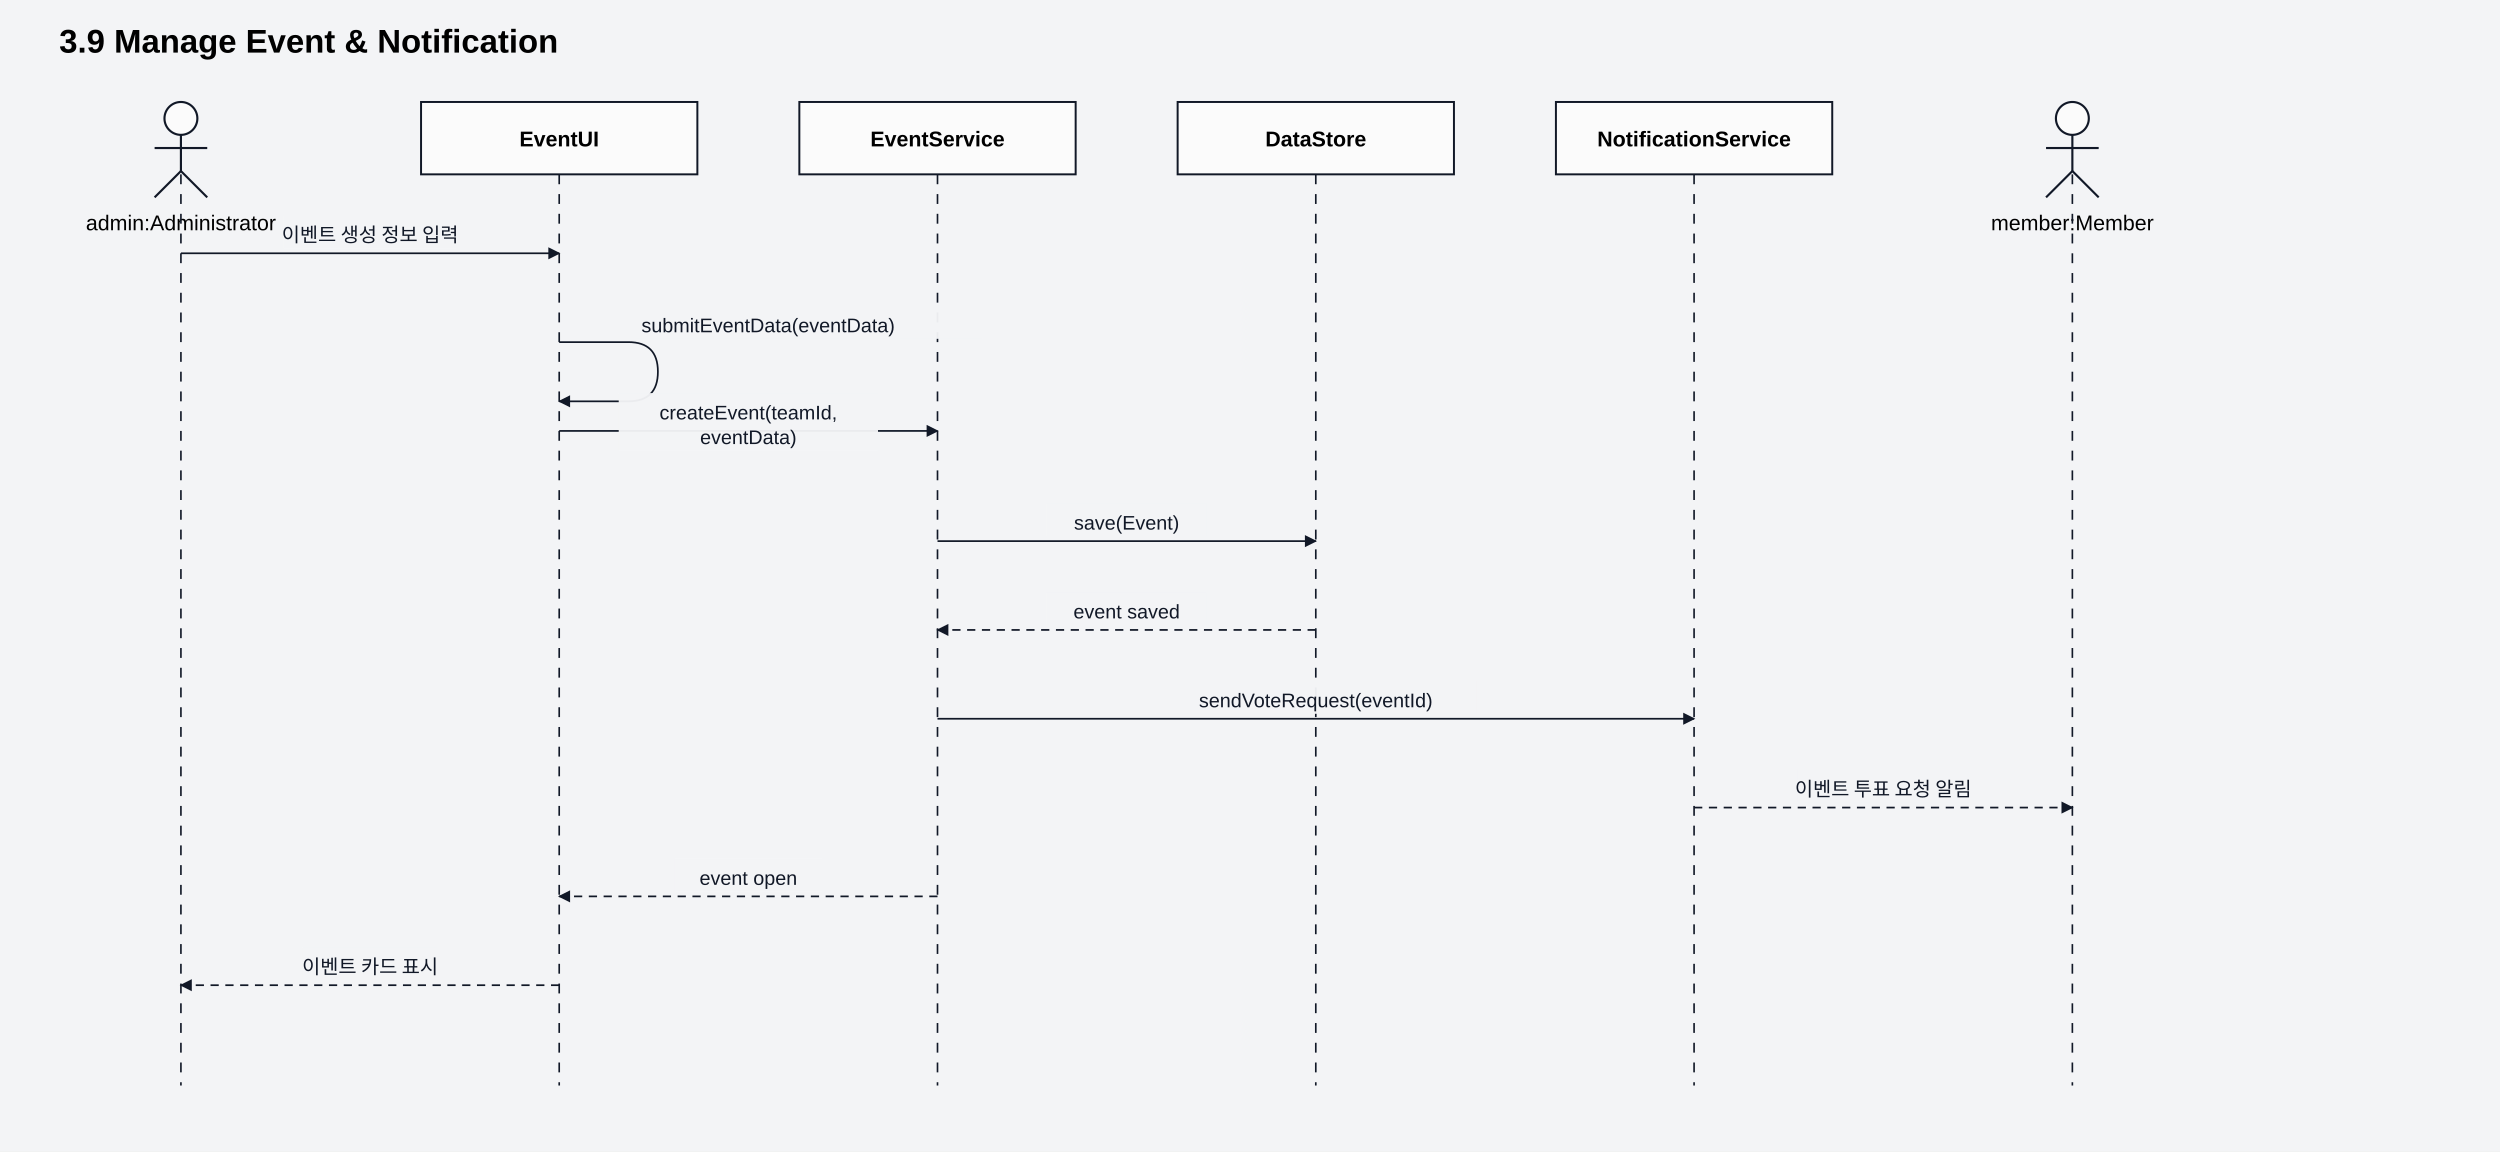
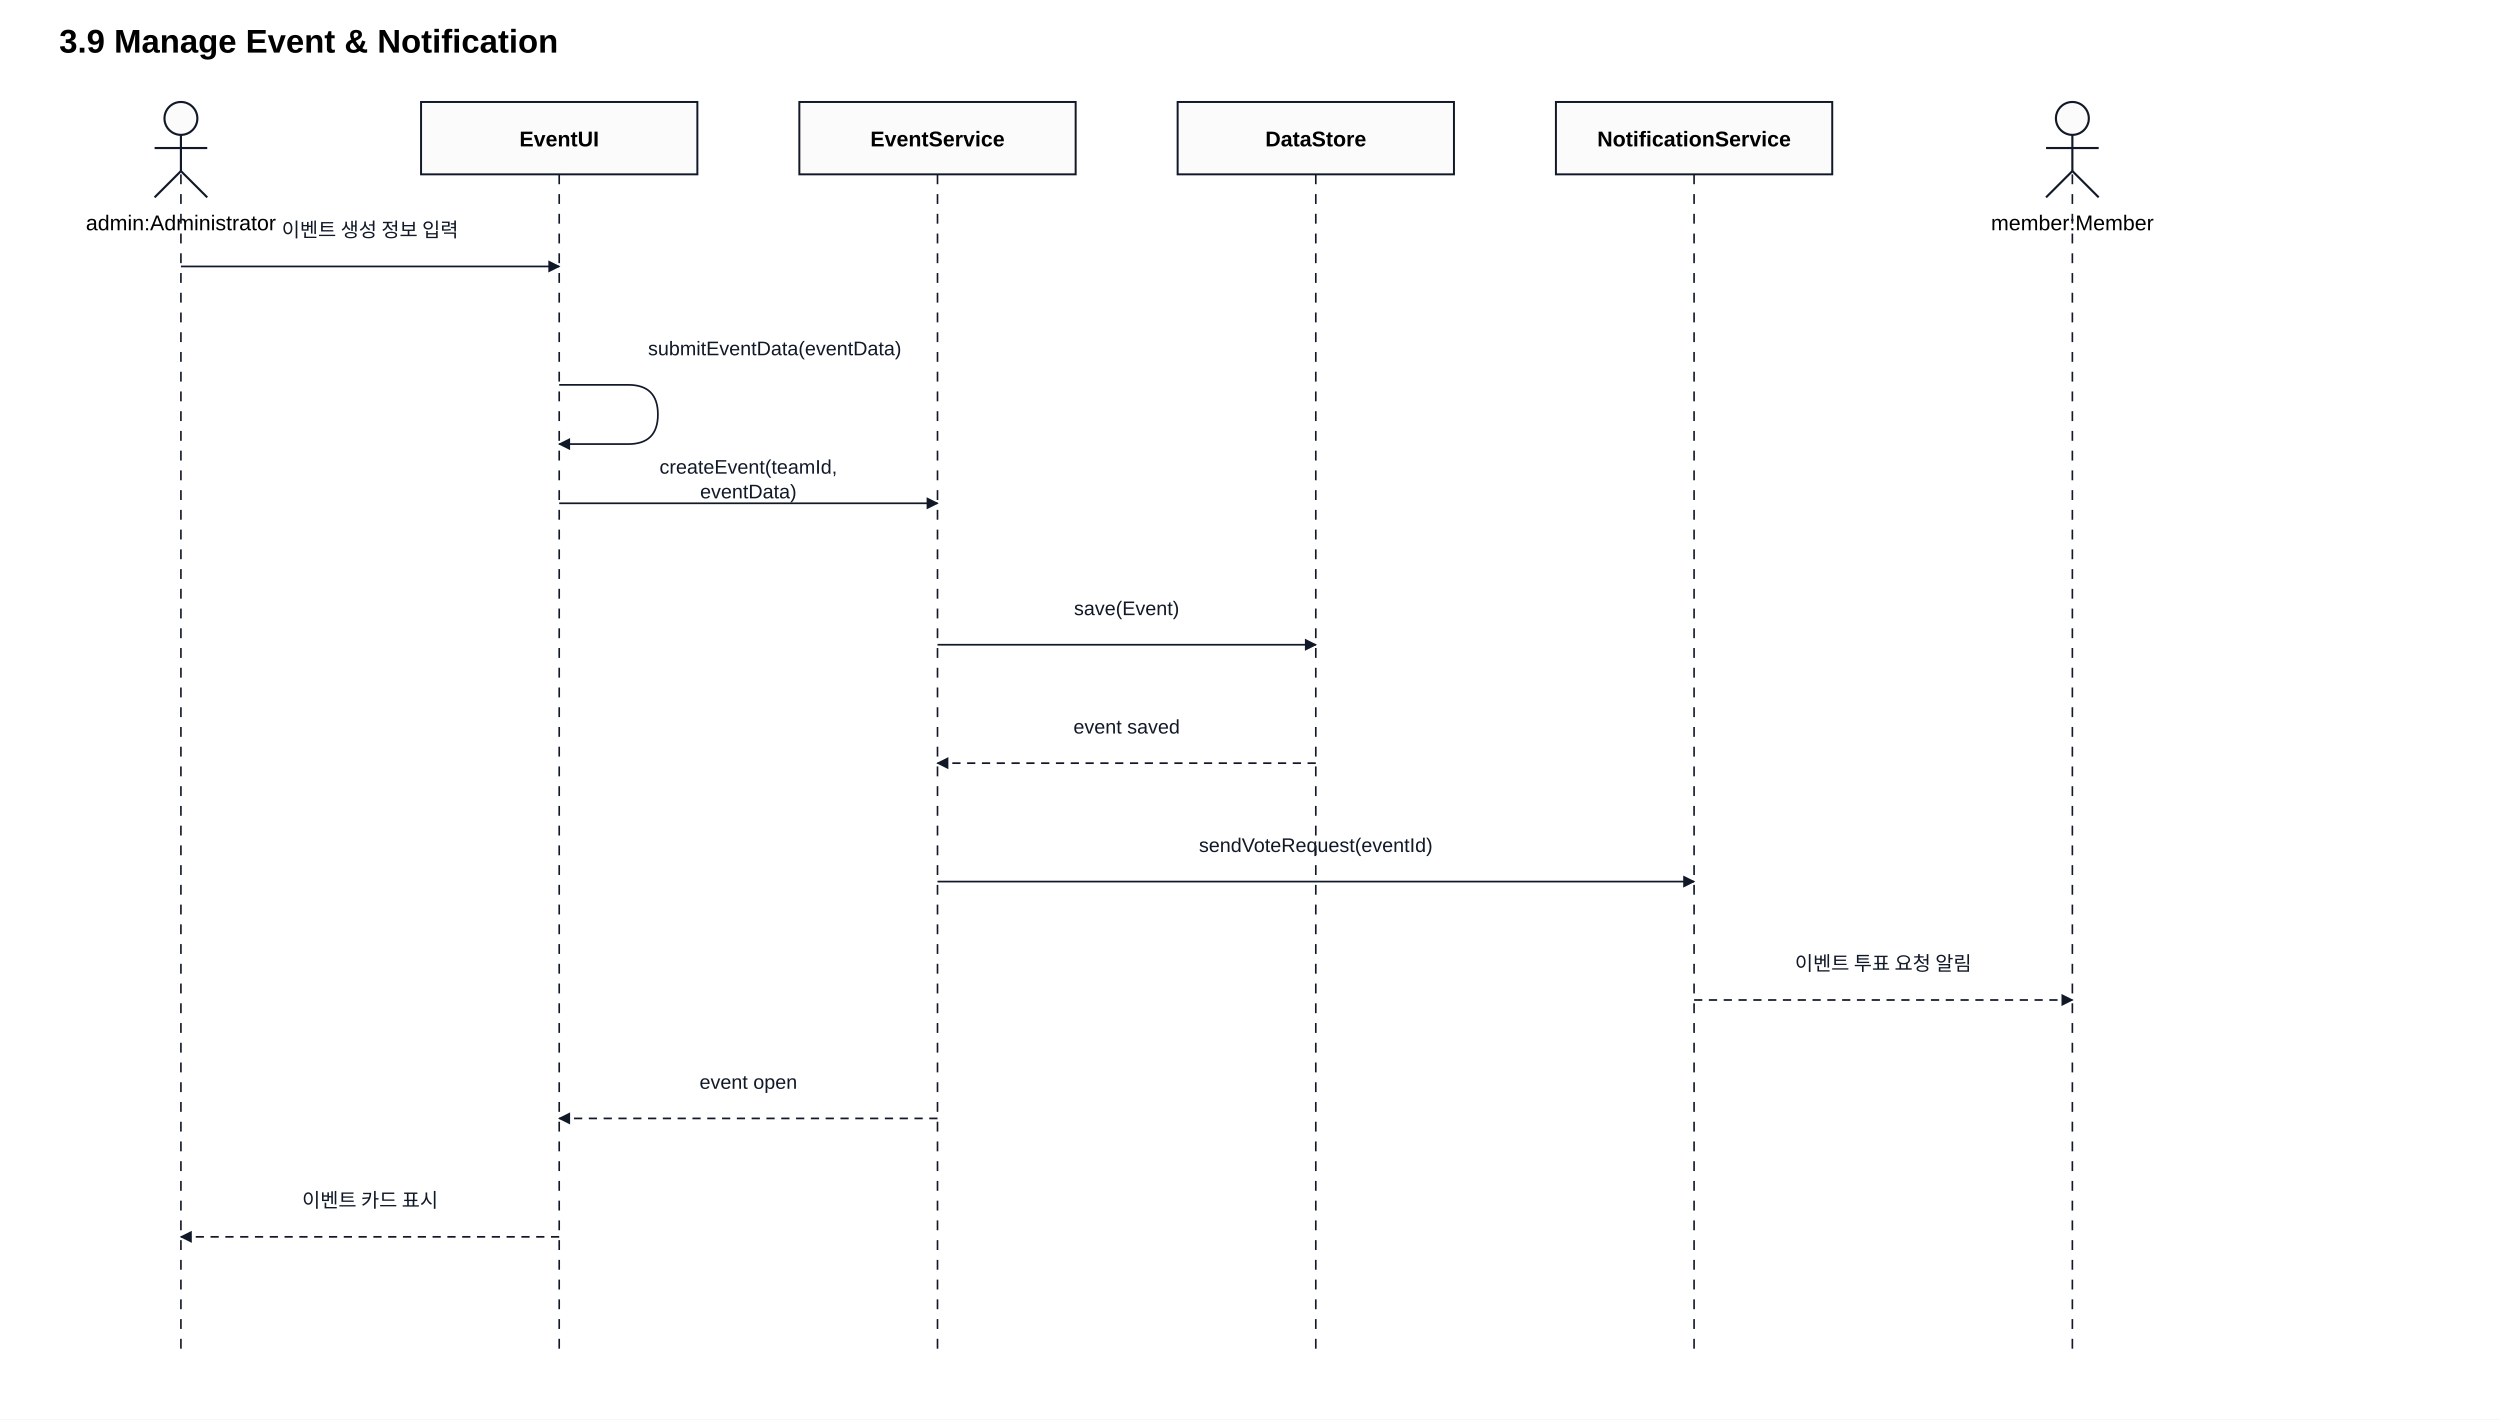
- <svg xmlns="http://www.w3.org/2000/svg" width="1520" height="700" viewBox="0 0 1520 700">
+ <svg xmlns="http://www.w3.org/2000/svg" width="1520" height="863" viewBox="0 0 1520 863">
  <defs>
    <marker id="arrow" viewBox="0 0 10 10" refX="9" refY="5" markerWidth="7" markerHeight="7" orient="auto">
      <path d="M0 0 L10 5 L0 10 z" fill="#111827" />
    </marker>
    <marker id="hollowArrow" viewBox="0 0 10 10" refX="9" refY="5" markerWidth="7" markerHeight="7" orient="auto">
      <path d="M0 0 L10 5 L0 10 z" fill="#fbfbfb" stroke="#111827" />
    </marker>
    <marker id="diamond" viewBox="0 0 16 10" refX="1" refY="5" markerWidth="11" markerHeight="9" orient="auto">
      <path d="M1 5 L8 1 L15 5 L8 9 z" fill="#111827" stroke="#111827" />
    </marker>
  </defs>
-   <rect width="100%" height="100%" fill="#f3f4f6" />
+   <rect width="100%" height="100%" fill="#ffffff" />
  <text x="36" y="32" font-family="Arial, sans-serif" font-size="20" font-weight="700">3.9 Manage Event &amp; Notification</text>
  <circle cx="110" cy="72" r="10" fill="#fbfbfb" stroke="#111827" stroke-width="1.3" />
  <line x1="110" y1="82" x2="110" y2="104" stroke="#111827" stroke-width="1.3" />
  <line x1="94" y1="90" x2="126" y2="90" stroke="#111827" stroke-width="1.3" />
  <line x1="110" y1="104" x2="94" y2="120" stroke="#111827" stroke-width="1.3" />
  <line x1="110" y1="104" x2="126" y2="120" stroke="#111827" stroke-width="1.3" />
  <text x="110" y="140" text-anchor="middle" font-family="Arial, sans-serif" font-size="13">admin:Administrator</text>
-   <line x1="110" y1="106" x2="110" y2="660" stroke="#111827" stroke-width="1" stroke-dasharray="6 6" />
+   <line x1="110" y1="106" x2="110" y2="823" stroke="#111827" stroke-width="1" stroke-dasharray="6 6" />
  <rect x="256" y="62" width="168" height="44" fill="#fbfbfb" stroke="#111827" stroke-width="1.2" />
  <text x="340" y="89" text-anchor="middle" font-family="Arial, sans-serif" font-size="13" font-weight="700">EventUI</text>
-   <line x1="340" y1="106" x2="340" y2="660" stroke="#111827" stroke-width="1" stroke-dasharray="6 6" />
+   <line x1="340" y1="106" x2="340" y2="823" stroke="#111827" stroke-width="1" stroke-dasharray="6 6" />
  <rect x="486" y="62" width="168" height="44" fill="#fbfbfb" stroke="#111827" stroke-width="1.2" />
  <text x="570" y="89" text-anchor="middle" font-family="Arial, sans-serif" font-size="13" font-weight="700">EventService</text>
-   <line x1="570" y1="106" x2="570" y2="660" stroke="#111827" stroke-width="1" stroke-dasharray="6 6" />
+   <line x1="570" y1="106" x2="570" y2="823" stroke="#111827" stroke-width="1" stroke-dasharray="6 6" />
  <rect x="716" y="62" width="168" height="44" fill="#fbfbfb" stroke="#111827" stroke-width="1.2" />
  <text x="800" y="89" text-anchor="middle" font-family="Arial, sans-serif" font-size="13" font-weight="700">DataStore</text>
-   <line x1="800" y1="106" x2="800" y2="660" stroke="#111827" stroke-width="1" stroke-dasharray="6 6" />
+   <line x1="800" y1="106" x2="800" y2="823" stroke="#111827" stroke-width="1" stroke-dasharray="6 6" />
  <rect x="946" y="62" width="168" height="44" fill="#fbfbfb" stroke="#111827" stroke-width="1.2" />
  <text x="1030" y="89" text-anchor="middle" font-family="Arial, sans-serif" font-size="13" font-weight="700">NotificationService</text>
-   <line x1="1030" y1="106" x2="1030" y2="660" stroke="#111827" stroke-width="1" stroke-dasharray="6 6" />
+   <line x1="1030" y1="106" x2="1030" y2="823" stroke="#111827" stroke-width="1" stroke-dasharray="6 6" />
  <circle cx="1260" cy="72" r="10" fill="#fbfbfb" stroke="#111827" stroke-width="1.3" />
  <line x1="1260" y1="82" x2="1260" y2="104" stroke="#111827" stroke-width="1.3" />
  <line x1="1244" y1="90" x2="1276" y2="90" stroke="#111827" stroke-width="1.3" />
  <line x1="1260" y1="104" x2="1244" y2="120" stroke="#111827" stroke-width="1.3" />
  <line x1="1260" y1="104" x2="1276" y2="120" stroke="#111827" stroke-width="1.3" />
  <text x="1260" y="140" text-anchor="middle" font-family="Arial, sans-serif" font-size="13">member:Member</text>
-   <line x1="1260" y1="106" x2="1260" y2="660" stroke="#111827" stroke-width="1" stroke-dasharray="6 6" />
-   <line x1="110" y1="154" x2="340" y2="154" stroke="#111827" stroke-width="1.05" marker-end="url(#arrow)" />
-   <rect x="172.64" y="131" width="104.72" height="20" fill="#f3f4f6" opacity="0.96" />
-   <text x="225" y="147" text-anchor="middle" font-family="Arial, sans-serif" font-size="12" font-weight="400" fill="#111827">이벤트 생성 정보 입력</text>
-   <path d="M340 208 h42 q18 0 18 18 q0 18 -18 18 h-42" fill="none" stroke="#111827" stroke-width="1.05" marker-end="url(#arrow)" />
-   <rect x="387" y="186" width="210.56" height="20" fill="#f3f4f6" opacity="0.96" />
-   <text x="390" y="202" text-anchor="start" font-family="Arial, sans-serif" font-size="12" font-weight="400" fill="#111827">submitEventData(eventData)</text>
-   <line x1="340" y1="262" x2="570" y2="262" stroke="#111827" stroke-width="1.05" marker-end="url(#arrow)" />
-   <rect x="376.18" y="239" width="157.64" height="35" fill="#f3f4f6" opacity="0.96" />
-   <text x="455" y="255" text-anchor="middle" font-family="Arial, sans-serif" font-size="12" font-weight="400" fill="#111827">createEvent(teamId,</text>
-   <text x="455" y="270" text-anchor="middle" font-family="Arial, sans-serif" font-size="12" font-weight="400" fill="#111827">eventData)</text>
-   <line x1="570" y1="329" x2="800" y2="329" stroke="#111827" stroke-width="1.05" marker-end="url(#arrow)" />
-   <rect x="636.42" y="306" width="97.16" height="20" fill="#f3f4f6" opacity="0.96" />
-   <text x="685" y="322" text-anchor="middle" font-family="Arial, sans-serif" font-size="12" font-weight="400" fill="#111827">save(Event)</text>
-   <line x1="800" y1="383" x2="570" y2="383" stroke="#111827" stroke-width="1.05" marker-end="url(#arrow)" stroke-dasharray="5 4" />
-   <rect x="636.42" y="360" width="97.16" height="20" fill="#f3f4f6" opacity="0.96" />
-   <text x="685" y="376" text-anchor="middle" font-family="Arial, sans-serif" font-size="12" font-weight="400" fill="#111827">event saved</text>
-   <line x1="570" y1="437" x2="1030" y2="437" stroke="#111827" stroke-width="1.05" marker-end="url(#arrow)" />
-   <rect x="702.28" y="414" width="195.44" height="20" fill="#f3f4f6" opacity="0.96" />
-   <text x="800" y="430" text-anchor="middle" font-family="Arial, sans-serif" font-size="12" font-weight="400" fill="#111827">sendVoteRequest(eventId)</text>
-   <line x1="1030" y1="491" x2="1260" y2="491" stroke="#111827" stroke-width="1.05" marker-end="url(#arrow)" stroke-dasharray="5 4" />
-   <rect x="1092.64" y="468" width="104.72" height="20" fill="#f3f4f6" opacity="0.96" />
-   <text x="1145" y="484" text-anchor="middle" font-family="Arial, sans-serif" font-size="12" font-weight="400" fill="#111827">이벤트 투표 요청 알림</text>
-   <line x1="570" y1="545" x2="340" y2="545" stroke="#111827" stroke-width="1.05" marker-end="url(#arrow)" stroke-dasharray="5 4" />
-   <rect x="410.2" y="522" width="89.6" height="20" fill="#f3f4f6" opacity="0.96" />
-   <text x="455" y="538" text-anchor="middle" font-family="Arial, sans-serif" font-size="12" font-weight="400" fill="#111827">event open</text>
-   <line x1="340" y1="599" x2="110" y2="599" stroke="#111827" stroke-width="1.05" marker-end="url(#arrow)" stroke-dasharray="5 4" />
-   <rect x="183.98" y="576" width="82.04" height="20" fill="#f3f4f6" opacity="0.96" />
-   <text x="225" y="592" text-anchor="middle" font-family="Arial, sans-serif" font-size="12" font-weight="400" fill="#111827">이벤트 카드 표시</text>
+   <line x1="1260" y1="106" x2="1260" y2="823" stroke="#111827" stroke-width="1" stroke-dasharray="6 6" />
+   <line x1="110" y1="162" x2="340" y2="162" stroke="#111827" stroke-width="1.05" marker-end="url(#arrow)" />
+   <text x="225" y="144" text-anchor="middle" font-family="Arial, sans-serif" font-size="12" font-weight="400" fill="#111827">이벤트 생성 정보 입력</text>
+   <path d="M340 234 h42 q18 0 18 18 q0 18 -18 18 h-42" fill="none" stroke="#111827" stroke-width="1.05" marker-end="url(#arrow)" />
+   <text x="394" y="216" text-anchor="start" font-family="Arial, sans-serif" font-size="12" font-weight="400" fill="#111827">submitEventData(eventData)</text>
+   <line x1="340" y1="306" x2="570" y2="306" stroke="#111827" stroke-width="1.05" marker-end="url(#arrow)" />
+   <text x="455" y="288" text-anchor="middle" font-family="Arial, sans-serif" font-size="12" font-weight="400" fill="#111827">createEvent(teamId,</text>
+   <text x="455" y="303" text-anchor="middle" font-family="Arial, sans-serif" font-size="12" font-weight="400" fill="#111827">eventData)</text>
+   <line x1="570" y1="392" x2="800" y2="392" stroke="#111827" stroke-width="1.05" marker-end="url(#arrow)" />
+   <text x="685" y="374" text-anchor="middle" font-family="Arial, sans-serif" font-size="12" font-weight="400" fill="#111827">save(Event)</text>
+   <line x1="800" y1="464" x2="570" y2="464" stroke="#111827" stroke-width="1.05" marker-end="url(#arrow)" stroke-dasharray="5 4" />
+   <text x="685" y="446" text-anchor="middle" font-family="Arial, sans-serif" font-size="12" font-weight="400" fill="#111827">event saved</text>
+   <line x1="570" y1="536" x2="1030" y2="536" stroke="#111827" stroke-width="1.05" marker-end="url(#arrow)" />
+   <text x="800" y="518" text-anchor="middle" font-family="Arial, sans-serif" font-size="12" font-weight="400" fill="#111827">sendVoteRequest(eventId)</text>
+   <line x1="1030" y1="608" x2="1260" y2="608" stroke="#111827" stroke-width="1.05" marker-end="url(#arrow)" stroke-dasharray="5 4" />
+   <text x="1145" y="590" text-anchor="middle" font-family="Arial, sans-serif" font-size="12" font-weight="400" fill="#111827">이벤트 투표 요청 알림</text>
+   <line x1="570" y1="680" x2="340" y2="680" stroke="#111827" stroke-width="1.05" marker-end="url(#arrow)" stroke-dasharray="5 4" />
+   <text x="455" y="662" text-anchor="middle" font-family="Arial, sans-serif" font-size="12" font-weight="400" fill="#111827">event open</text>
+   <line x1="340" y1="752" x2="110" y2="752" stroke="#111827" stroke-width="1.05" marker-end="url(#arrow)" stroke-dasharray="5 4" />
+   <text x="225" y="734" text-anchor="middle" font-family="Arial, sans-serif" font-size="12" font-weight="400" fill="#111827">이벤트 카드 표시</text>
</svg>
